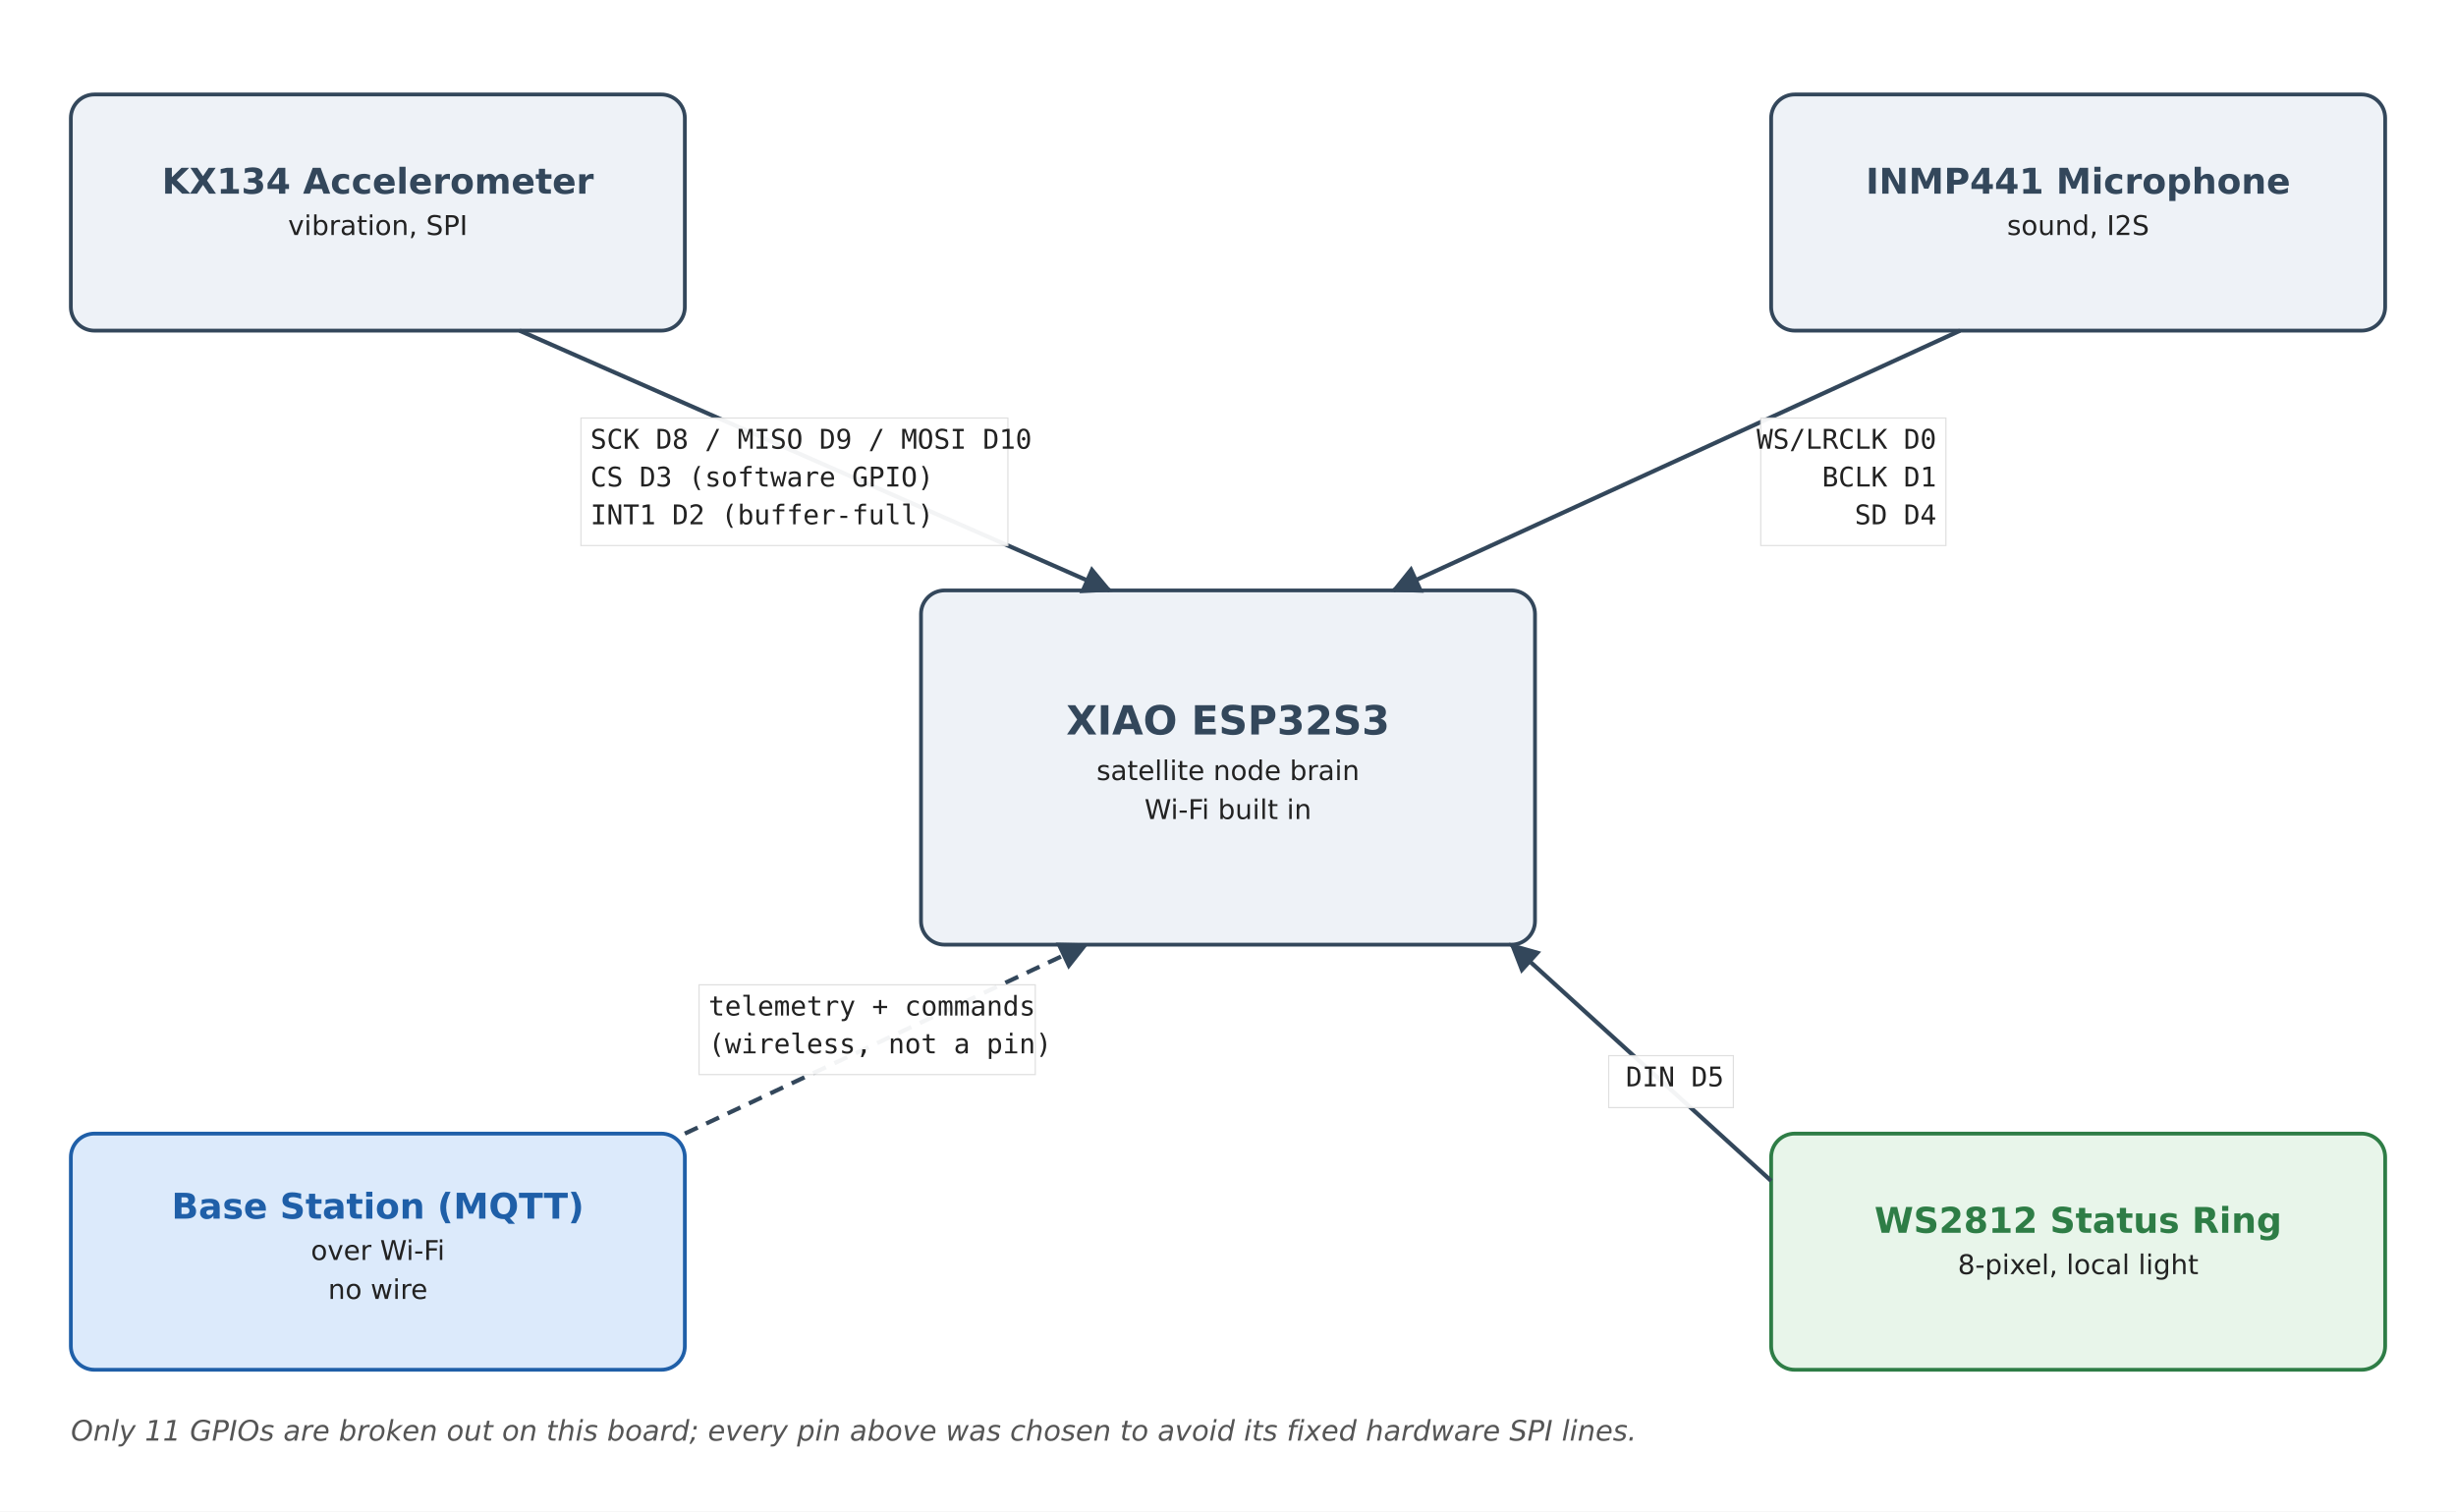
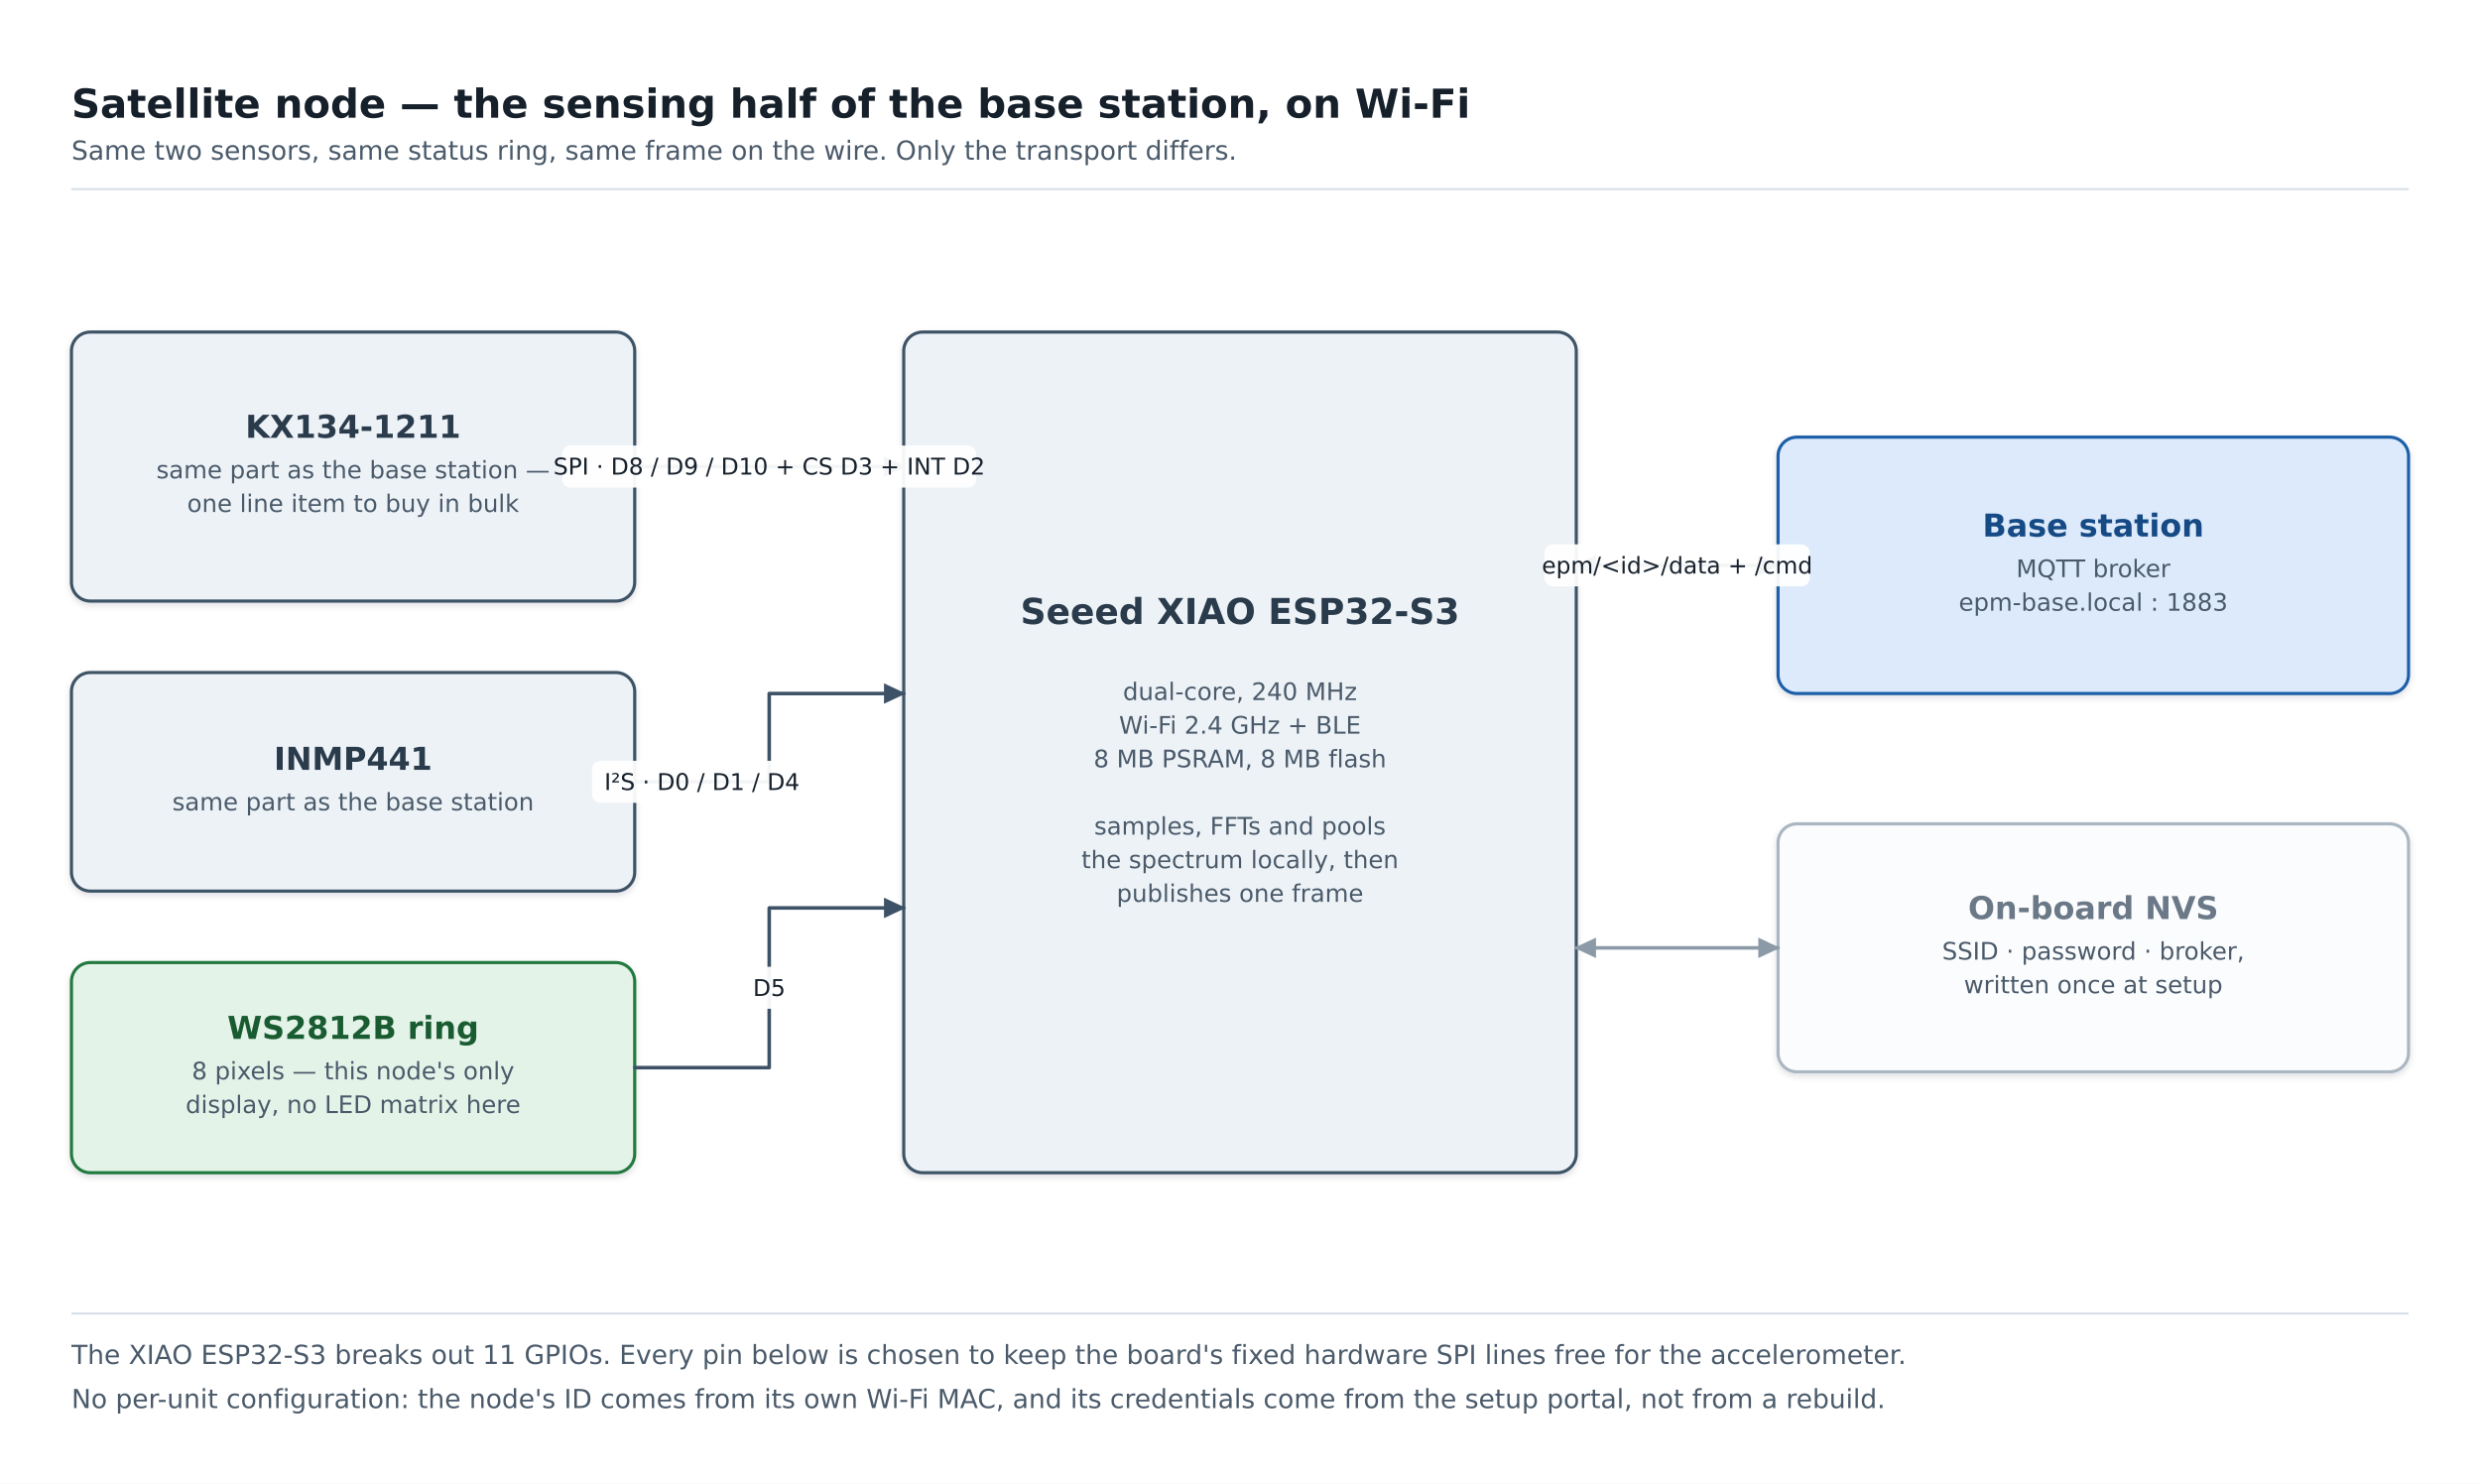
- <svg xmlns="http://www.w3.org/2000/svg" width="1040" height="640" viewBox="0 0 1040 640">
+ <svg xmlns="http://www.w3.org/2000/svg" width="1180" height="706" viewBox="0 0 1180 706">
  <defs>
-     <marker id="arrow" viewBox="0 0 10 10" refX="9" refY="5" markerWidth="7" markerHeight="7" orient="auto-start-reverse">
-       <path d="M0,0 L10,5 L0,10 z" fill="#33475B" />
+     <marker id="arrow" viewBox="0 0 10 10" refX="8.5" refY="5" markerWidth="6.5" markerHeight="6.5" orient="auto-start-reverse">
+       <path d="M0,0.6 L9.4,5 L0,9.4 z" fill="#3D5266" />
    </marker>
-     <marker id="arrowred" viewBox="0 0 10 10" refX="9" refY="5" markerWidth="7" markerHeight="7" orient="auto-start-reverse">
-       <path d="M0,0 L10,5 L0,10 z" fill="#B23A2E" />
+     <marker id="arrowAct" viewBox="0 0 10 10" refX="8.5" refY="5" markerWidth="6.5" markerHeight="6.5" orient="auto-start-reverse">
+       <path d="M0,0.6 L9.4,5 L0,9.4 z" fill="#B03225" />
    </marker>
+     <marker id="arrowSoft" viewBox="0 0 10 10" refX="8.5" refY="5" markerWidth="6.5" markerHeight="6.5" orient="auto-start-reverse">
+       <path d="M0,0.6 L9.4,5 L0,9.4 z" fill="#8C9AA8" />
+     </marker>
+     <marker id="arrowTell" viewBox="0 0 10 10" refX="8.5" refY="5" markerWidth="6.5" markerHeight="6.5" orient="auto-start-reverse">
+       <path d="M0,0.6 L9.4,5 L0,9.4 z" fill="#237A41" />
+     </marker>
+     <filter id="softshadow" x="-12%" y="-12%" width="130%" height="140%">
+       <feDropShadow dx="0" dy="1.4" stdDeviation="1.6" flood-color="#16202B" flood-opacity="0.13" />
+     </filter>
  </defs>
-   <rect x="0" y="0" width="1040" height="640" fill="#FFFFFF" />
-   <rect x="390" y="250" width="260" height="150" rx="10" fill="#EEF2F7" stroke="#33475B" stroke-width="1.6" />
-   <text x="520.0" y="311.0" font-family="DejaVu Sans, Helvetica, Arial, sans-serif" font-size="17" font-weight="bold" font-style="normal" text-anchor="middle" fill="#33475B">XIAO ESP32S3</text>
-   <text x="520.0" y="330.3" font-family="DejaVu Sans, Helvetica, Arial, sans-serif" font-size="11.5" font-weight="normal" font-style="normal" text-anchor="middle" fill="#222">satellite node brain</text>
-   <text x="520.0" y="346.8" font-family="DejaVu Sans, Helvetica, Arial, sans-serif" font-size="11.5" font-weight="normal" font-style="normal" text-anchor="middle" fill="#222">Wi-Fi built in</text>
-   <rect x="30" y="40" width="260" height="100" rx="10" fill="#EEF2F7" stroke="#33475B" stroke-width="1.6" />
-   <text x="160.0" y="82.0" font-family="DejaVu Sans, Helvetica, Arial, sans-serif" font-size="15" font-weight="bold" font-style="normal" text-anchor="middle" fill="#33475B">KX134 Accelerometer</text>
-   <text x="160.0" y="99.5" font-family="DejaVu Sans, Helvetica, Arial, sans-serif" font-size="11.5" font-weight="normal" font-style="normal" text-anchor="middle" fill="#222">vibration, SPI</text>
-   <rect x="750" y="40" width="260" height="100" rx="10" fill="#EEF2F7" stroke="#33475B" stroke-width="1.6" />
-   <text x="880.0" y="82.0" font-family="DejaVu Sans, Helvetica, Arial, sans-serif" font-size="15" font-weight="bold" font-style="normal" text-anchor="middle" fill="#33475B">INMP441 Microphone</text>
-   <text x="880.0" y="99.5" font-family="DejaVu Sans, Helvetica, Arial, sans-serif" font-size="11.5" font-weight="normal" font-style="normal" text-anchor="middle" fill="#222">sound, I2S</text>
-   <rect x="750" y="480" width="260" height="100" rx="10" fill="#E8F5EA" stroke="#2E7D46" stroke-width="1.6" />
-   <text x="880.0" y="522.0" font-family="DejaVu Sans, Helvetica, Arial, sans-serif" font-size="15" font-weight="bold" font-style="normal" text-anchor="middle" fill="#2E7D46">WS2812 Status Ring</text>
-   <text x="880.0" y="539.5" font-family="DejaVu Sans, Helvetica, Arial, sans-serif" font-size="11.5" font-weight="normal" font-style="normal" text-anchor="middle" fill="#222">8-pixel, local light</text>
-   <rect x="30" y="480" width="260" height="100" rx="10" fill="#DCEAFB" stroke="#1F5FA8" stroke-width="1.6" />
-   <text x="160.0" y="516.0" font-family="DejaVu Sans, Helvetica, Arial, sans-serif" font-size="15" font-weight="bold" font-style="normal" text-anchor="middle" fill="#1F5FA8">Base Station (MQTT)</text>
-   <text x="160.0" y="533.5" font-family="DejaVu Sans, Helvetica, Arial, sans-serif" font-size="11.5" font-weight="normal" font-style="normal" text-anchor="middle" fill="#222">over Wi-Fi</text>
-   <text x="160.0" y="550.0" font-family="DejaVu Sans, Helvetica, Arial, sans-serif" font-size="11.5" font-weight="normal" font-style="normal" text-anchor="middle" fill="#222">no wire</text>
-   <line x1="220" y1="140" x2="470" y2="250" stroke="#33475B" stroke-width="1.8" marker-end="url(#arrow)" />
-   <rect x="246" y="177" width="180.8" height="54" fill="#FFFFFF" opacity="0.94" stroke="#dddddd" stroke-width="0.5" />
-   <text x="250" y="190" font-family="DejaVu Sans Mono, monospace" font-size="11.5" font-weight="normal" font-style="normal" text-anchor="start" fill="#222">SCK D8 / MISO D9 / MOSI D10</text>
-   <text x="250" y="206" font-family="DejaVu Sans Mono, monospace" font-size="11.5" font-weight="normal" font-style="normal" text-anchor="start" fill="#222">CS   D3  (software GPIO)</text>
-   <text x="250" y="222" font-family="DejaVu Sans Mono, monospace" font-size="11.5" font-weight="normal" font-style="normal" text-anchor="start" fill="#222">INT1 D2  (buffer-full)</text>
-   <line x1="830" y1="140" x2="590" y2="250" stroke="#33475B" stroke-width="1.8" marker-end="url(#arrow)" />
-   <rect x="745.6" y="177" width="78.4" height="54" fill="#FFFFFF" opacity="0.94" stroke="#dddddd" stroke-width="0.5" />
-   <text x="820" y="190" font-family="DejaVu Sans Mono, monospace" font-size="11.5" font-weight="normal" font-style="normal" text-anchor="end" fill="#222">WS/LRCLK D0</text>
-   <text x="820" y="206" font-family="DejaVu Sans Mono, monospace" font-size="11.5" font-weight="normal" font-style="normal" text-anchor="end" fill="#222">BCLK     D1</text>
-   <text x="820" y="222" font-family="DejaVu Sans Mono, monospace" font-size="11.5" font-weight="normal" font-style="normal" text-anchor="end" fill="#222">SD       D4</text>
-   <line x1="750" y1="500" x2="640" y2="400" stroke="#33475B" stroke-width="1.8" marker-end="url(#arrow)" />
-   <rect x="681.2" y="447" width="52.8" height="22" fill="#FFFFFF" opacity="0.94" stroke="#dddddd" stroke-width="0.5" />
-   <text x="730" y="460" font-family="DejaVu Sans Mono, monospace" font-size="11.5" font-weight="normal" font-style="normal" text-anchor="end" fill="#222">DIN  D5</text>
-   <line x1="290" y1="480" x2="460" y2="400" stroke="#33475B" stroke-width="1.8" stroke-dasharray="6,4" marker-end="url(#arrow)" />
-   <rect x="296" y="417" width="142.4" height="38" fill="#FFFFFF" opacity="0.94" stroke="#dddddd" stroke-width="0.5" />
-   <text x="300" y="430" font-family="DejaVu Sans Mono, monospace" font-size="11.5" font-weight="normal" font-style="normal" text-anchor="start" fill="#222">telemetry + commands</text>
-   <text x="300" y="446" font-family="DejaVu Sans Mono, monospace" font-size="11.5" font-weight="normal" font-style="normal" text-anchor="start" fill="#222">(wireless, not a pin)</text>
-   <text x="30" y="610" font-family="DejaVu Sans, Helvetica, Arial, sans-serif" font-size="12" font-weight="normal" font-style="italic" text-anchor="start" fill="#555555">Only 11 GPIOs are broken out on this board; every pin above was chosen to avoid its fixed hardware SPI lines.</text>
+   <rect x="0" y="0" width="1180" height="706" fill="#FFFFFF" />
+   <rect x="34.0" y="158.0" width="268.0" height="128.0" rx="9" fill="#EDF2F7" stroke="#3D5266" stroke-width="1.5" filter="url(#softshadow)" />
+   <text x="168.0" y="208.3" font-family="DejaVu Sans, Helvetica, Arial, sans-serif" font-size="15" font-weight="bold" font-style="normal" text-anchor="middle" fill="#2A3B4C">KX134-1211</text>
+   <text x="168.0" y="227.6" font-family="DejaVu Sans, Helvetica, Arial, sans-serif" font-size="11.5" font-weight="normal" font-style="normal" text-anchor="middle" fill="#4A5A6A">same part as the base station —</text>
+   <text x="168.0" y="243.6" font-family="DejaVu Sans, Helvetica, Arial, sans-serif" font-size="11.5" font-weight="normal" font-style="normal" text-anchor="middle" fill="#4A5A6A">one line item to buy in bulk</text>
+   <rect x="34.0" y="320.0" width="268.0" height="104.0" rx="9" fill="#EDF2F7" stroke="#3D5266" stroke-width="1.5" filter="url(#softshadow)" />
+   <text x="168.0" y="366.3" font-family="DejaVu Sans, Helvetica, Arial, sans-serif" font-size="15" font-weight="bold" font-style="normal" text-anchor="middle" fill="#2A3B4C">INMP441</text>
+   <text x="168.0" y="385.6" font-family="DejaVu Sans, Helvetica, Arial, sans-serif" font-size="11.5" font-weight="normal" font-style="normal" text-anchor="middle" fill="#4A5A6A">same part as the base station</text>
+   <rect x="34.0" y="458.0" width="268.0" height="100.0" rx="9" fill="#E4F3E8" stroke="#237A41" stroke-width="1.5" filter="url(#softshadow)" />
+   <text x="168.0" y="494.3" font-family="DejaVu Sans, Helvetica, Arial, sans-serif" font-size="15" font-weight="bold" font-style="normal" text-anchor="middle" fill="#1A5C31">WS2812B ring</text>
+   <text x="168.0" y="513.6" font-family="DejaVu Sans, Helvetica, Arial, sans-serif" font-size="11.5" font-weight="normal" font-style="normal" text-anchor="middle" fill="#4A5A6A">8 pixels — this node's only</text>
+   <text x="168.0" y="529.6" font-family="DejaVu Sans, Helvetica, Arial, sans-serif" font-size="11.5" font-weight="normal" font-style="normal" text-anchor="middle" fill="#4A5A6A">display, no LED matrix here</text>
+   <rect x="430.0" y="158.0" width="320.0" height="400.0" rx="9" fill="#EDF2F7" stroke="#3D5266" stroke-width="1.5" filter="url(#softshadow)" />
+   <text x="590.0" y="296.9" font-family="DejaVu Sans, Helvetica, Arial, sans-serif" font-size="17" font-weight="bold" font-style="normal" text-anchor="middle" fill="#2A3B4C">Seeed XIAO ESP32-S3</text>
+   <text x="590.0" y="317.1" font-family="DejaVu Sans, Helvetica, Arial, sans-serif" font-size="11.5" font-weight="normal" font-style="normal" text-anchor="middle" fill="#4A5A6A" />
+   <text x="590.0" y="333.1" font-family="DejaVu Sans, Helvetica, Arial, sans-serif" font-size="11.5" font-weight="normal" font-style="normal" text-anchor="middle" fill="#4A5A6A">dual-core, 240 MHz</text>
+   <text x="590.0" y="349.1" font-family="DejaVu Sans, Helvetica, Arial, sans-serif" font-size="11.5" font-weight="normal" font-style="normal" text-anchor="middle" fill="#4A5A6A">Wi-Fi 2.4 GHz + BLE</text>
+   <text x="590.0" y="365.1" font-family="DejaVu Sans, Helvetica, Arial, sans-serif" font-size="11.5" font-weight="normal" font-style="normal" text-anchor="middle" fill="#4A5A6A">8 MB PSRAM, 8 MB flash</text>
+   <text x="590.0" y="381.1" font-family="DejaVu Sans, Helvetica, Arial, sans-serif" font-size="11.5" font-weight="normal" font-style="normal" text-anchor="middle" fill="#4A5A6A" />
+   <text x="590.0" y="397.1" font-family="DejaVu Sans, Helvetica, Arial, sans-serif" font-size="11.5" font-weight="normal" font-style="normal" text-anchor="middle" fill="#4A5A6A">samples, FFTs and pools</text>
+   <text x="590.0" y="413.1" font-family="DejaVu Sans, Helvetica, Arial, sans-serif" font-size="11.5" font-weight="normal" font-style="normal" text-anchor="middle" fill="#4A5A6A">the spectrum locally, then</text>
+   <text x="590.0" y="429.1" font-family="DejaVu Sans, Helvetica, Arial, sans-serif" font-size="11.5" font-weight="normal" font-style="normal" text-anchor="middle" fill="#4A5A6A">publishes one frame</text>
+   <path d="M302.0,222.0 L430.0,222.0" fill="none" stroke="#3D5266" stroke-width="1.7" stroke-linejoin="round" stroke-linecap="round" marker-end="url(#arrow)" />
+   <rect x="267.5" y="212.0" width="197.0" height="20.0" rx="4" fill="#FFFFFF" opacity="0.94" />
+   <text x="366.0" y="225.8" font-family="DejaVu Sans, Helvetica, Arial, sans-serif" font-size="11" font-weight="normal" font-style="normal" text-anchor="middle" fill="#16202B">SPI · D8 / D9 / D10 + CS D3 + INT D2</text>
+   <path d="M302.0,372.0 L366.0,372.0 L366.0,330.0 L430.0,330.0" fill="none" stroke="#3D5266" stroke-width="1.7" stroke-linejoin="round" stroke-linecap="round" marker-end="url(#arrow)" />
+   <rect x="281.7" y="362.0" width="104.5" height="20.0" rx="4" fill="#FFFFFF" opacity="0.94" />
+   <text x="334.0" y="375.9" font-family="DejaVu Sans, Helvetica, Arial, sans-serif" font-size="11" font-weight="normal" font-style="normal" text-anchor="middle" fill="#16202B">I²S · D0 / D1 / D4</text>
+   <path d="M302.0,508.0 L366.0,508.0 L366.0,432.0 L430.0,432.0" fill="none" stroke="#3D5266" stroke-width="1.7" stroke-linejoin="round" stroke-linecap="round" marker-end="url(#arrow)" />
+   <rect x="354.0" y="460.0" width="24.0" height="20.0" rx="4" fill="#FFFFFF" opacity="0.94" />
+   <text x="366.0" y="473.9" font-family="DejaVu Sans, Helvetica, Arial, sans-serif" font-size="11" font-weight="normal" font-style="normal" text-anchor="middle" fill="#16202B">D5</text>
+   <rect x="846.0" y="208.0" width="300.0" height="122.0" rx="9" fill="#DCEAFB" stroke="#1B5FA8" stroke-width="1.5" filter="url(#softshadow)" />
+   <text x="996.0" y="255.3" font-family="DejaVu Sans, Helvetica, Arial, sans-serif" font-size="15" font-weight="bold" font-style="normal" text-anchor="middle" fill="#154A85">Base station</text>
+   <text x="996.0" y="274.6" font-family="DejaVu Sans, Helvetica, Arial, sans-serif" font-size="11.5" font-weight="normal" font-style="normal" text-anchor="middle" fill="#4A5A6A">MQTT broker</text>
+   <text x="996.0" y="290.6" font-family="DejaVu Sans, Helvetica, Arial, sans-serif" font-size="11.5" font-weight="normal" font-style="normal" text-anchor="middle" fill="#4A5A6A">epm-base.local : 1883</text>
+   <rect x="846.0" y="392.0" width="300.0" height="118.0" rx="9" fill="#FBFCFD" stroke="#AAB6C2" stroke-width="1.5" filter="url(#softshadow)" />
+   <text x="996.0" y="437.3" font-family="DejaVu Sans, Helvetica, Arial, sans-serif" font-size="15" font-weight="bold" font-style="normal" text-anchor="middle" fill="#6B7887">On-board NVS</text>
+   <text x="996.0" y="456.6" font-family="DejaVu Sans, Helvetica, Arial, sans-serif" font-size="11.5" font-weight="normal" font-style="normal" text-anchor="middle" fill="#4A5A6A">SSID · password · broker,</text>
+   <text x="996.0" y="472.6" font-family="DejaVu Sans, Helvetica, Arial, sans-serif" font-size="11.5" font-weight="normal" font-style="normal" text-anchor="middle" fill="#4A5A6A">written once at setup</text>
+   <path d="M750.0,269.0 L846.0,269.0" fill="none" stroke="#3D5266" stroke-width="1.7" stroke-linejoin="round" stroke-linecap="round" marker-start="url(#arrow)" marker-end="url(#arrow)" />
+   <rect x="734.9" y="259.0" width="126.2" height="20.0" rx="4" fill="#FFFFFF" opacity="0.94" />
+   <text x="798.0" y="272.9" font-family="DejaVu Sans, Helvetica, Arial, sans-serif" font-size="11" font-weight="normal" font-style="normal" text-anchor="middle" fill="#16202B">epm/&lt;id&gt;/data + /cmd</text>
+   <path d="M750.0,451.0 L846.0,451.0" fill="none" stroke="#8C9AA8" stroke-width="1.7" stroke-linejoin="round" stroke-linecap="round" marker-start="url(#arrowSoft)" marker-end="url(#arrowSoft)" />
+   <line x1="34.0" y1="90.0" x2="1146.0" y2="90.0" stroke="#D6DEE6" stroke-width="1" />
+   <text x="34.0" y="56.0" font-family="DejaVu Sans, Helvetica, Arial, sans-serif" font-size="19" font-weight="bold" font-style="normal" text-anchor="start" fill="#16202B">Satellite node — the sensing half of the base station, on Wi-Fi</text>
+   <text x="34.0" y="76.0" font-family="DejaVu Sans, Helvetica, Arial, sans-serif" font-size="12.5" font-weight="normal" font-style="normal" text-anchor="start" fill="#4A5A6A">Same two sensors, same status ring, same frame on the wire. Only the transport differs.</text>
+   <line x1="34.0" y1="625.0" x2="1146.0" y2="625.0" stroke="#D6DEE6" stroke-width="1" />
+   <text x="34.0" y="649.0" font-family="DejaVu Sans, Helvetica, Arial, sans-serif" font-size="12.5" font-weight="normal" font-style="normal" text-anchor="start" fill="#4A5A6A">The XIAO ESP32-S3 breaks out 11 GPIOs. Every pin below is chosen to keep the board's fixed hardware SPI lines free for the accelerometer.</text>
+   <text x="34.0" y="670.0" font-family="DejaVu Sans, Helvetica, Arial, sans-serif" font-size="12.5" font-weight="normal" font-style="normal" text-anchor="start" fill="#4A5A6A">No per-unit configuration: the node's ID comes from its own Wi-Fi MAC, and its credentials come from the setup portal, not from a rebuild.</text>
</svg>
